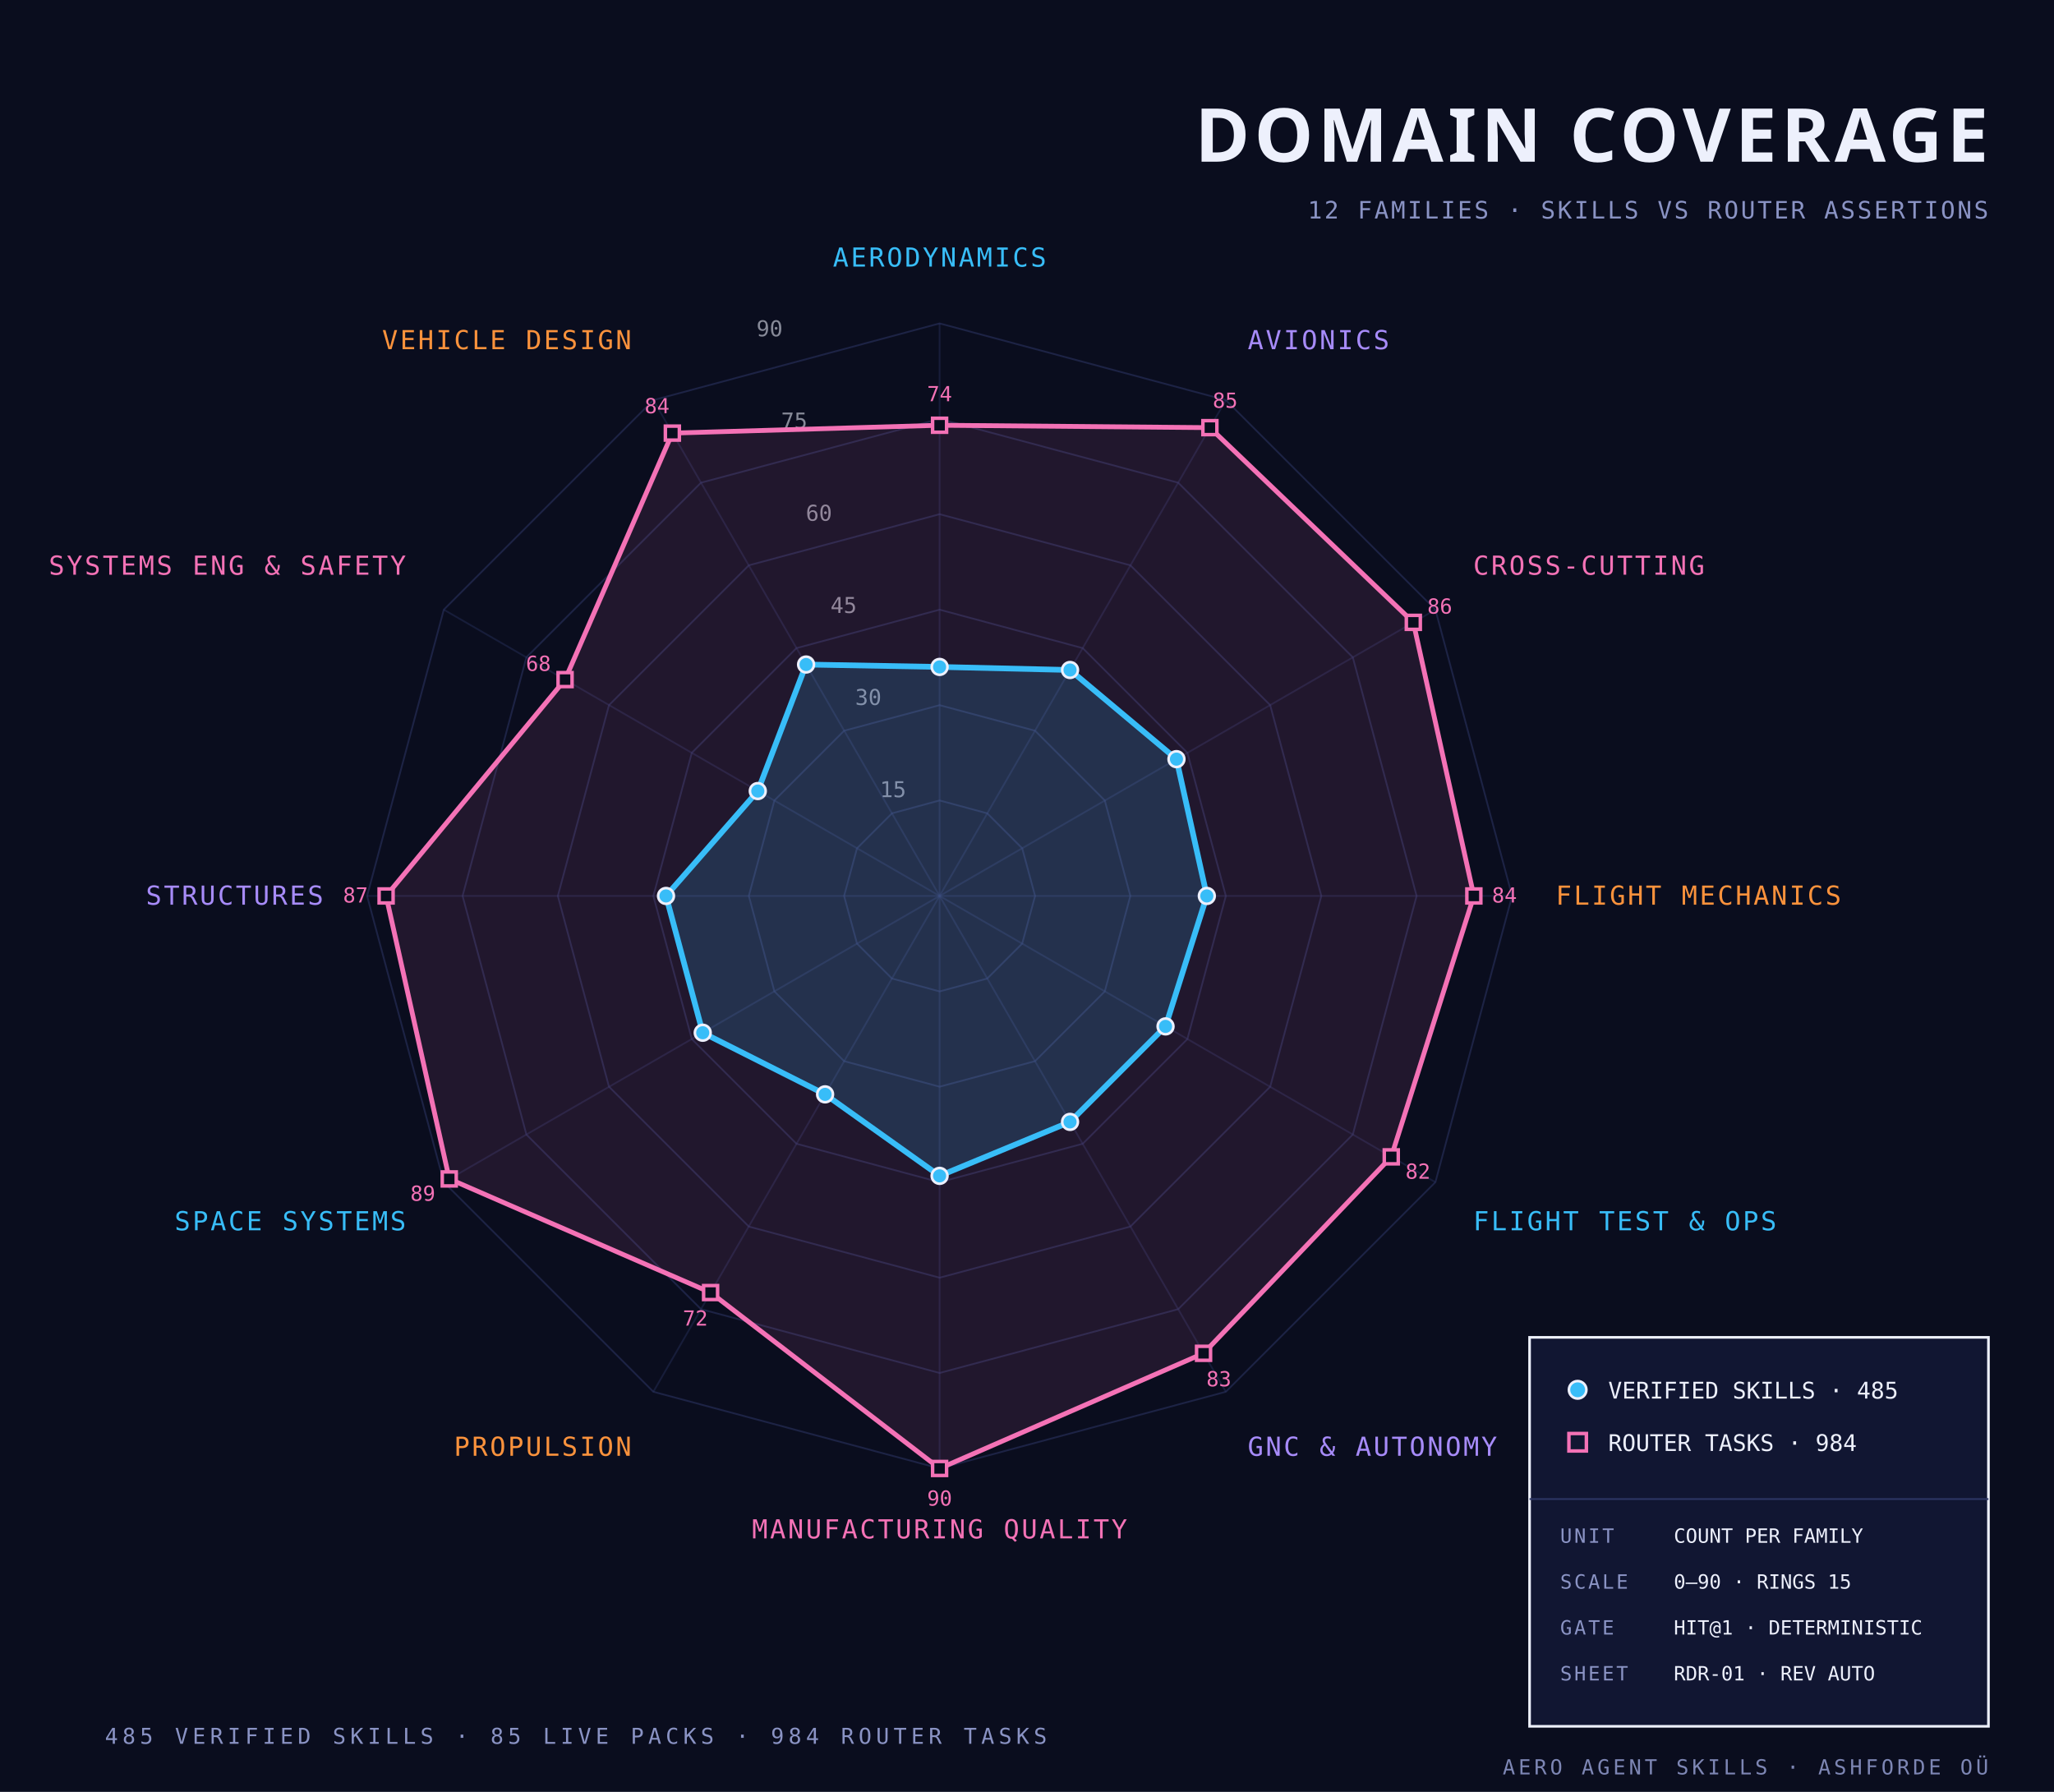
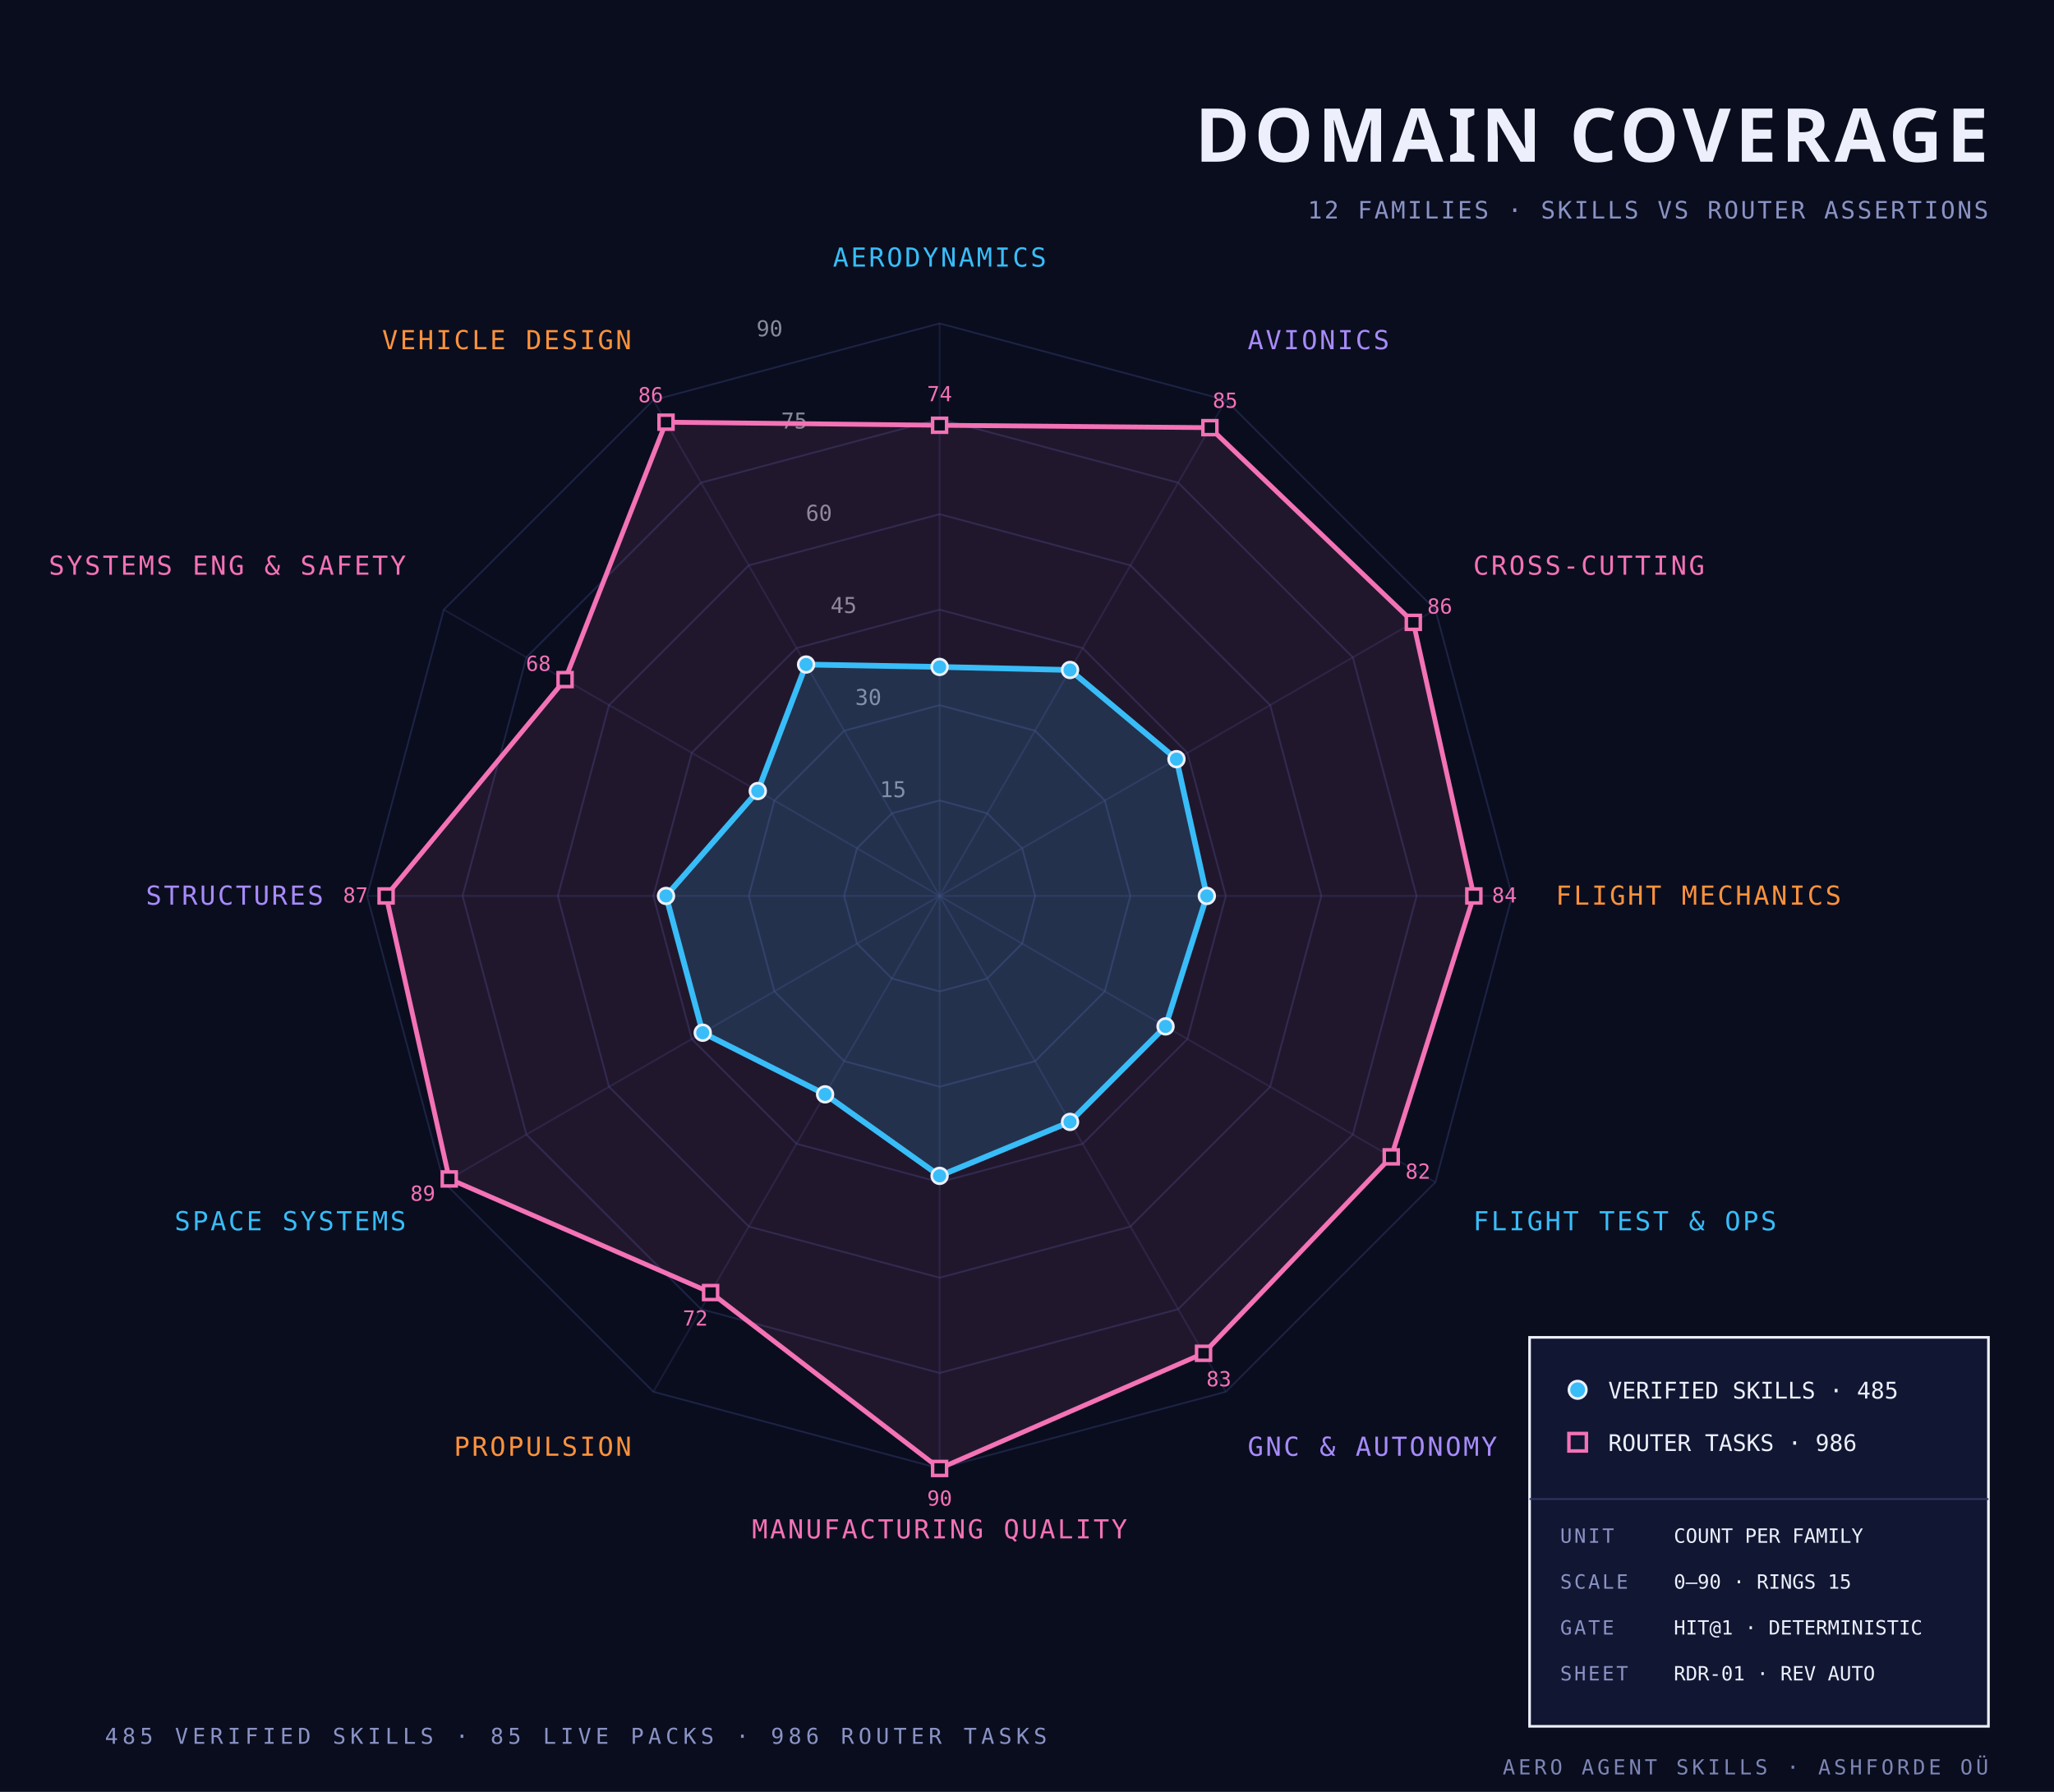
<svg xmlns="http://www.w3.org/2000/svg" width="940" height="820" viewBox="0 0 940 820">
  <style>
    .mono { font-family: "JetBrains Mono", "IBM Plex Mono", "Menlo", monospace; }
    .cond { font-family: "Barlow Condensed", "DIN Condensed", "Arial Narrow", sans-serif; font-weight: 700; text-transform: uppercase; }
    .serif { font-family: "Instrument Serif", Georgia, serif; font-style: italic; }
  </style>
  <rect width="940" height="820" fill="#0a0d1e" />
  <polygon points="430.0,366.3 451.8,372.2 467.8,388.2 473.7,410.0 467.8,431.8 451.8,447.8 430.0,453.7 408.2,447.8 392.2,431.8 386.3,410.0 392.2,388.2 408.2,372.2" fill="none" stroke="#2c3564" stroke-width="0.8" stroke-opacity="0.55" />
  <polygon points="430.0,322.7 473.7,334.4 505.6,366.3 517.3,410.0 505.6,453.7 473.7,485.6 430.0,497.3 386.3,485.6 354.4,453.7 342.7,410.0 354.4,366.3 386.3,334.4" fill="none" stroke="#2c3564" stroke-width="0.8" stroke-opacity="0.55" />
  <polygon points="430.0,279.0 495.5,296.6 543.4,344.5 561.0,410.0 543.4,475.5 495.5,523.4 430.0,541.0 364.5,523.4 316.6,475.5 299.0,410.0 316.6,344.5 364.5,296.6" fill="none" stroke="#2c3564" stroke-width="0.8" stroke-opacity="0.55" />
  <polygon points="430.0,235.3 517.3,258.7 581.3,322.7 604.7,410.0 581.3,497.3 517.3,561.3 430.0,584.7 342.7,561.3 278.7,497.3 255.3,410.0 278.7,322.7 342.7,258.7" fill="none" stroke="#2c3564" stroke-width="0.8" stroke-opacity="0.55" />
  <polygon points="430.0,191.7 539.2,220.9 619.1,300.8 648.3,410.0 619.1,519.2 539.2,599.1 430.0,628.3 320.8,599.1 240.9,519.2 211.7,410.0 240.9,300.8 320.8,220.9" fill="none" stroke="#2c3564" stroke-width="0.8" stroke-opacity="0.55" />
  <polygon points="430.0,148.0 561.0,183.1 656.9,279.0 692.0,410.0 656.9,541.0 561.0,636.9 430.0,672.0 299.0,636.9 203.1,541.0 168.0,410.0 203.1,279.0 299.0,183.1" fill="none" stroke="#2c3564" stroke-width="0.8" stroke-opacity="0.55" />
  <line x1="430" y1="410" x2="430.0" y2="148.0" stroke="#2c3564" stroke-width="0.8" stroke-opacity="0.4" />
  <line x1="430" y1="410" x2="561.0" y2="183.1" stroke="#2c3564" stroke-width="0.8" stroke-opacity="0.4" />
  <line x1="430" y1="410" x2="656.9" y2="279.0" stroke="#2c3564" stroke-width="0.8" stroke-opacity="0.4" />
  <line x1="430" y1="410" x2="692.0" y2="410.0" stroke="#2c3564" stroke-width="0.8" stroke-opacity="0.4" />
  <line x1="430" y1="410" x2="656.9" y2="541.0" stroke="#2c3564" stroke-width="0.8" stroke-opacity="0.4" />
  <line x1="430" y1="410" x2="561.0" y2="636.9" stroke="#2c3564" stroke-width="0.8" stroke-opacity="0.4" />
  <line x1="430" y1="410" x2="430.0" y2="672.0" stroke="#2c3564" stroke-width="0.8" stroke-opacity="0.4" />
  <line x1="430" y1="410" x2="299.0" y2="636.9" stroke="#2c3564" stroke-width="0.8" stroke-opacity="0.4" />
  <line x1="430" y1="410" x2="203.1" y2="541.0" stroke="#2c3564" stroke-width="0.8" stroke-opacity="0.4" />
  <line x1="430" y1="410" x2="168.0" y2="410.0" stroke="#2c3564" stroke-width="0.8" stroke-opacity="0.4" />
  <line x1="430" y1="410" x2="203.1" y2="279.0" stroke="#2c3564" stroke-width="0.8" stroke-opacity="0.4" />
  <line x1="430" y1="410" x2="299.0" y2="183.1" stroke="#2c3564" stroke-width="0.8" stroke-opacity="0.4" />
  <text class="mono" x="414.7" y="364.8" text-anchor="end" font-size="10" fill="#edf0fc" opacity="0.55">15</text>
  <text class="mono" x="403.4" y="322.6" text-anchor="end" font-size="10" fill="#edf0fc" opacity="0.55">30</text>
  <text class="mono" x="392.1" y="280.5" text-anchor="end" font-size="10" fill="#edf0fc" opacity="0.55">45</text>
  <text class="mono" x="380.8" y="238.3" text-anchor="end" font-size="10" fill="#edf0fc" opacity="0.55">60</text>
  <text class="mono" x="369.5" y="196.1" text-anchor="end" font-size="10" fill="#edf0fc" opacity="0.55">75</text>
  <text class="mono" x="358.2" y="153.9" text-anchor="end" font-size="10" fill="#edf0fc" opacity="0.55">90</text>
  <text class="mono" x="430.0" y="122.0" text-anchor="middle" font-size="12" fill="#38bdf8" letter-spacing="1">AERODYNAMICS</text>
  <text class="mono" x="571.0" y="159.8" text-anchor="start" font-size="12" fill="#a78bfa" letter-spacing="1">AVIONICS</text>
  <text class="mono" x="674.2" y="263.0" text-anchor="start" font-size="12" fill="#f472b6" letter-spacing="1">CROSS-CUTTING</text>
  <text class="mono" x="712.0" y="414.0" text-anchor="start" font-size="12" fill="#fb923c" letter-spacing="1">FLIGHT MECHANICS</text>
  <text class="mono" x="674.2" y="563.0" text-anchor="start" font-size="12" fill="#38bdf8" letter-spacing="1">FLIGHT TEST &amp; OPS</text>
  <text class="mono" x="571.0" y="666.2" text-anchor="start" font-size="12" fill="#a78bfa" letter-spacing="1">GNC &amp; AUTONOMY</text>
  <text class="mono" x="430.0" y="704.0" text-anchor="middle" font-size="12" fill="#f472b6" letter-spacing="1">MANUFACTURING QUALITY</text>
  <text class="mono" x="289.0" y="666.2" text-anchor="end" font-size="12" fill="#fb923c" letter-spacing="1">PROPULSION</text>
  <text class="mono" x="185.8" y="563.0" text-anchor="end" font-size="12" fill="#38bdf8" letter-spacing="1">SPACE SYSTEMS</text>
  <text class="mono" x="148.0" y="414.0" text-anchor="end" font-size="12" fill="#a78bfa" letter-spacing="1">STRUCTURES</text>
  <text class="mono" x="185.8" y="263.0" text-anchor="end" font-size="12" fill="#f472b6" letter-spacing="1">SYSTEMS ENG &amp; SAFETY</text>
  <text class="mono" x="289.0" y="159.8" text-anchor="end" font-size="12" fill="#fb923c" letter-spacing="1">VEHICLE DESIGN</text>
-   <polygon points="430.0,194.6 553.7,195.7 646.8,284.8 674.5,410.0 636.7,529.4 550.8,619.3 430.0,672.0 325.2,591.5 205.6,539.5 176.7,410.0 258.6,311.0 307.7,198.2" fill="#f472b6" fill-opacity="0.10" stroke="#f472b6" stroke-width="2.2" />
+   <polygon points="430.0,194.6 553.7,195.7 646.8,284.8 674.5,410.0 636.7,529.4 550.8,619.3 430.0,672.0 325.2,591.5 205.6,539.5 176.7,410.0 258.6,311.0 304.8,193.2" fill="#f472b6" fill-opacity="0.10" stroke="#f472b6" stroke-width="2.2" />
  <rect x="426.8" y="191.4" width="6.4" height="6.4" fill="#0a0d1e" stroke="#f472b6" stroke-width="1.6" />
  <rect x="550.5" y="192.5" width="6.4" height="6.4" fill="#0a0d1e" stroke="#f472b6" stroke-width="1.6" />
  <rect x="643.6" y="281.6" width="6.4" height="6.4" fill="#0a0d1e" stroke="#f472b6" stroke-width="1.6" />
  <rect x="671.3" y="406.8" width="6.4" height="6.4" fill="#0a0d1e" stroke="#f472b6" stroke-width="1.6" />
  <rect x="633.5" y="526.2" width="6.4" height="6.4" fill="#0a0d1e" stroke="#f472b6" stroke-width="1.6" />
  <rect x="547.6" y="616.1" width="6.4" height="6.4" fill="#0a0d1e" stroke="#f472b6" stroke-width="1.6" />
  <rect x="426.8" y="668.8" width="6.4" height="6.4" fill="#0a0d1e" stroke="#f472b6" stroke-width="1.6" />
  <rect x="322.0" y="588.3" width="6.4" height="6.4" fill="#0a0d1e" stroke="#f472b6" stroke-width="1.6" />
  <rect x="202.4" y="536.3" width="6.4" height="6.4" fill="#0a0d1e" stroke="#f472b6" stroke-width="1.6" />
  <rect x="173.5" y="406.8" width="6.4" height="6.4" fill="#0a0d1e" stroke="#f472b6" stroke-width="1.6" />
  <rect x="255.4" y="307.8" width="6.4" height="6.4" fill="#0a0d1e" stroke="#f472b6" stroke-width="1.6" />
-   <rect x="304.5" y="195.0" width="6.4" height="6.4" fill="#0a0d1e" stroke="#f472b6" stroke-width="1.6" />
+   <rect x="301.6" y="190.0" width="6.4" height="6.4" fill="#0a0d1e" stroke="#f472b6" stroke-width="1.6" />
  <polygon points="430.0,305.2 489.7,306.6 538.4,347.4 552.3,410.0 533.4,469.7 489.7,513.4 430.0,538.1 377.6,500.8 321.6,472.6 304.8,410.0 346.8,362.0 368.9,304.1" fill="#38bdf8" fill-opacity="0.16" stroke="#38bdf8" stroke-width="2.6" />
  <circle cx="430.0" cy="305.2" r="3.6" fill="#38bdf8" stroke="#edf0fc" stroke-width="1.2" />
  <circle cx="489.7" cy="306.6" r="3.6" fill="#38bdf8" stroke="#edf0fc" stroke-width="1.2" />
  <circle cx="538.4" cy="347.4" r="3.6" fill="#38bdf8" stroke="#edf0fc" stroke-width="1.2" />
  <circle cx="552.3" cy="410.0" r="3.6" fill="#38bdf8" stroke="#edf0fc" stroke-width="1.2" />
  <circle cx="533.4" cy="469.7" r="3.6" fill="#38bdf8" stroke="#edf0fc" stroke-width="1.2" />
  <circle cx="489.7" cy="513.4" r="3.6" fill="#38bdf8" stroke="#edf0fc" stroke-width="1.2" />
  <circle cx="430.0" cy="538.1" r="3.6" fill="#38bdf8" stroke="#edf0fc" stroke-width="1.2" />
  <circle cx="377.6" cy="500.8" r="3.6" fill="#38bdf8" stroke="#edf0fc" stroke-width="1.2" />
  <circle cx="321.6" cy="472.6" r="3.6" fill="#38bdf8" stroke="#edf0fc" stroke-width="1.2" />
  <circle cx="304.8" cy="410.0" r="3.6" fill="#38bdf8" stroke="#edf0fc" stroke-width="1.2" />
  <circle cx="346.8" cy="362.0" r="3.6" fill="#38bdf8" stroke="#edf0fc" stroke-width="1.2" />
  <circle cx="368.9" cy="304.1" r="3.6" fill="#38bdf8" stroke="#edf0fc" stroke-width="1.2" />
  <text class="mono" x="430.0" y="183.6" text-anchor="middle" font-size="9.5" fill="#f472b6">74</text>
  <text class="mono" x="560.7" y="186.6" text-anchor="middle" font-size="9.5" fill="#f472b6">85</text>
  <text class="mono" x="658.9" y="280.8" text-anchor="middle" font-size="9.5" fill="#f472b6">86</text>
  <text class="mono" x="688.5" y="413.0" text-anchor="middle" font-size="9.5" fill="#f472b6">84</text>
  <text class="mono" x="648.9" y="539.4" text-anchor="middle" font-size="9.5" fill="#f472b6">82</text>
  <text class="mono" x="557.8" y="634.4" text-anchor="middle" font-size="9.5" fill="#f472b6">83</text>
  <text class="mono" x="430.0" y="689.0" text-anchor="middle" font-size="9.5" fill="#f472b6">90</text>
  <text class="mono" x="318.2" y="606.6" text-anchor="middle" font-size="9.5" fill="#f472b6">72</text>
  <text class="mono" x="193.5" y="549.5" text-anchor="middle" font-size="9.5" fill="#f472b6">89</text>
  <text class="mono" x="162.7" y="413.0" text-anchor="middle" font-size="9.5" fill="#f472b6">87</text>
  <text class="mono" x="246.4" y="307.0" text-anchor="middle" font-size="9.5" fill="#f472b6">68</text>
-   <text class="mono" x="300.7" y="189.1" text-anchor="middle" font-size="9.5" fill="#f472b6">84</text>
+   <text class="mono" x="297.8" y="184.1" text-anchor="middle" font-size="9.5" fill="#f472b6">86</text>
  <text class="cond" x="910.0" y="74.0" text-anchor="end" font-size="34" fill="#edf0fc" letter-spacing="2">DOMAIN COVERAGE</text>
  <text class="mono" x="910.0" y="100.0" text-anchor="end" font-size="11" fill="#8a93c4" letter-spacing="1">12 FAMILIES · SKILLS VS ROUTER ASSERTIONS</text>
  <rect x="700" y="612" width="210" height="178" fill="#111632" stroke="#edf0fc" stroke-width="1.2" />
  <line x1="700" y1="686" x2="910" y2="686" stroke="#2c3564" stroke-width="0.8" />
  <circle cx="722" cy="636" r="4" fill="#38bdf8" stroke="#edf0fc" stroke-width="1.2" />
  <text class="mono" x="736.0" y="640.0" text-anchor="start" font-size="10.5" fill="#edf0fc">VERIFIED SKILLS · 485</text>
  <rect x="718" y="656" width="8" height="8" fill="none" stroke="#f472b6" stroke-width="1.6" />
-   <text class="mono" x="736.0" y="664.0" text-anchor="start" font-size="10.5" fill="#edf0fc">ROUTER TASKS · 984</text>
+   <text class="mono" x="736.0" y="664.0" text-anchor="start" font-size="10.5" fill="#edf0fc">ROUTER TASKS · 986</text>
  <text class="mono" x="714.0" y="706.0" text-anchor="start" font-size="9" fill="#8a93c4" letter-spacing="1">UNIT</text>
  <text class="mono" x="766.0" y="706.0" text-anchor="start" font-size="9" fill="#edf0fc">COUNT PER FAMILY</text>
  <text class="mono" x="714.0" y="727.0" text-anchor="start" font-size="9" fill="#8a93c4" letter-spacing="1">SCALE</text>
  <text class="mono" x="766.0" y="727.0" text-anchor="start" font-size="9" fill="#edf0fc">0–90 · RINGS 15</text>
  <text class="mono" x="714.0" y="748.0" text-anchor="start" font-size="9" fill="#8a93c4" letter-spacing="1">GATE</text>
  <text class="mono" x="766.0" y="748.0" text-anchor="start" font-size="9" fill="#edf0fc">HIT@1 · DETERMINISTIC</text>
  <text class="mono" x="714.0" y="769.0" text-anchor="start" font-size="9" fill="#8a93c4" letter-spacing="1">SHEET</text>
  <text class="mono" x="766.0" y="769.0" text-anchor="start" font-size="9" fill="#edf0fc">RDR-01 · REV AUTO</text>
-   <text class="mono" x="48.0" y="798.0" text-anchor="start" font-size="10" fill="#8a93c4" letter-spacing="2">485 VERIFIED SKILLS · 85 LIVE PACKS · 984 ROUTER TASKS</text>
+   <text class="mono" x="48.0" y="798.0" text-anchor="start" font-size="10" fill="#8a93c4" letter-spacing="2">485 VERIFIED SKILLS · 85 LIVE PACKS · 986 ROUTER TASKS</text>
  <text class="mono" x="910.0" y="812.0" text-anchor="end" font-size="9.5" fill="#8a93c4" letter-spacing="1.5" opacity="0.9">AERO AGENT SKILLS · ASHFORDE OÜ</text>
</svg>
